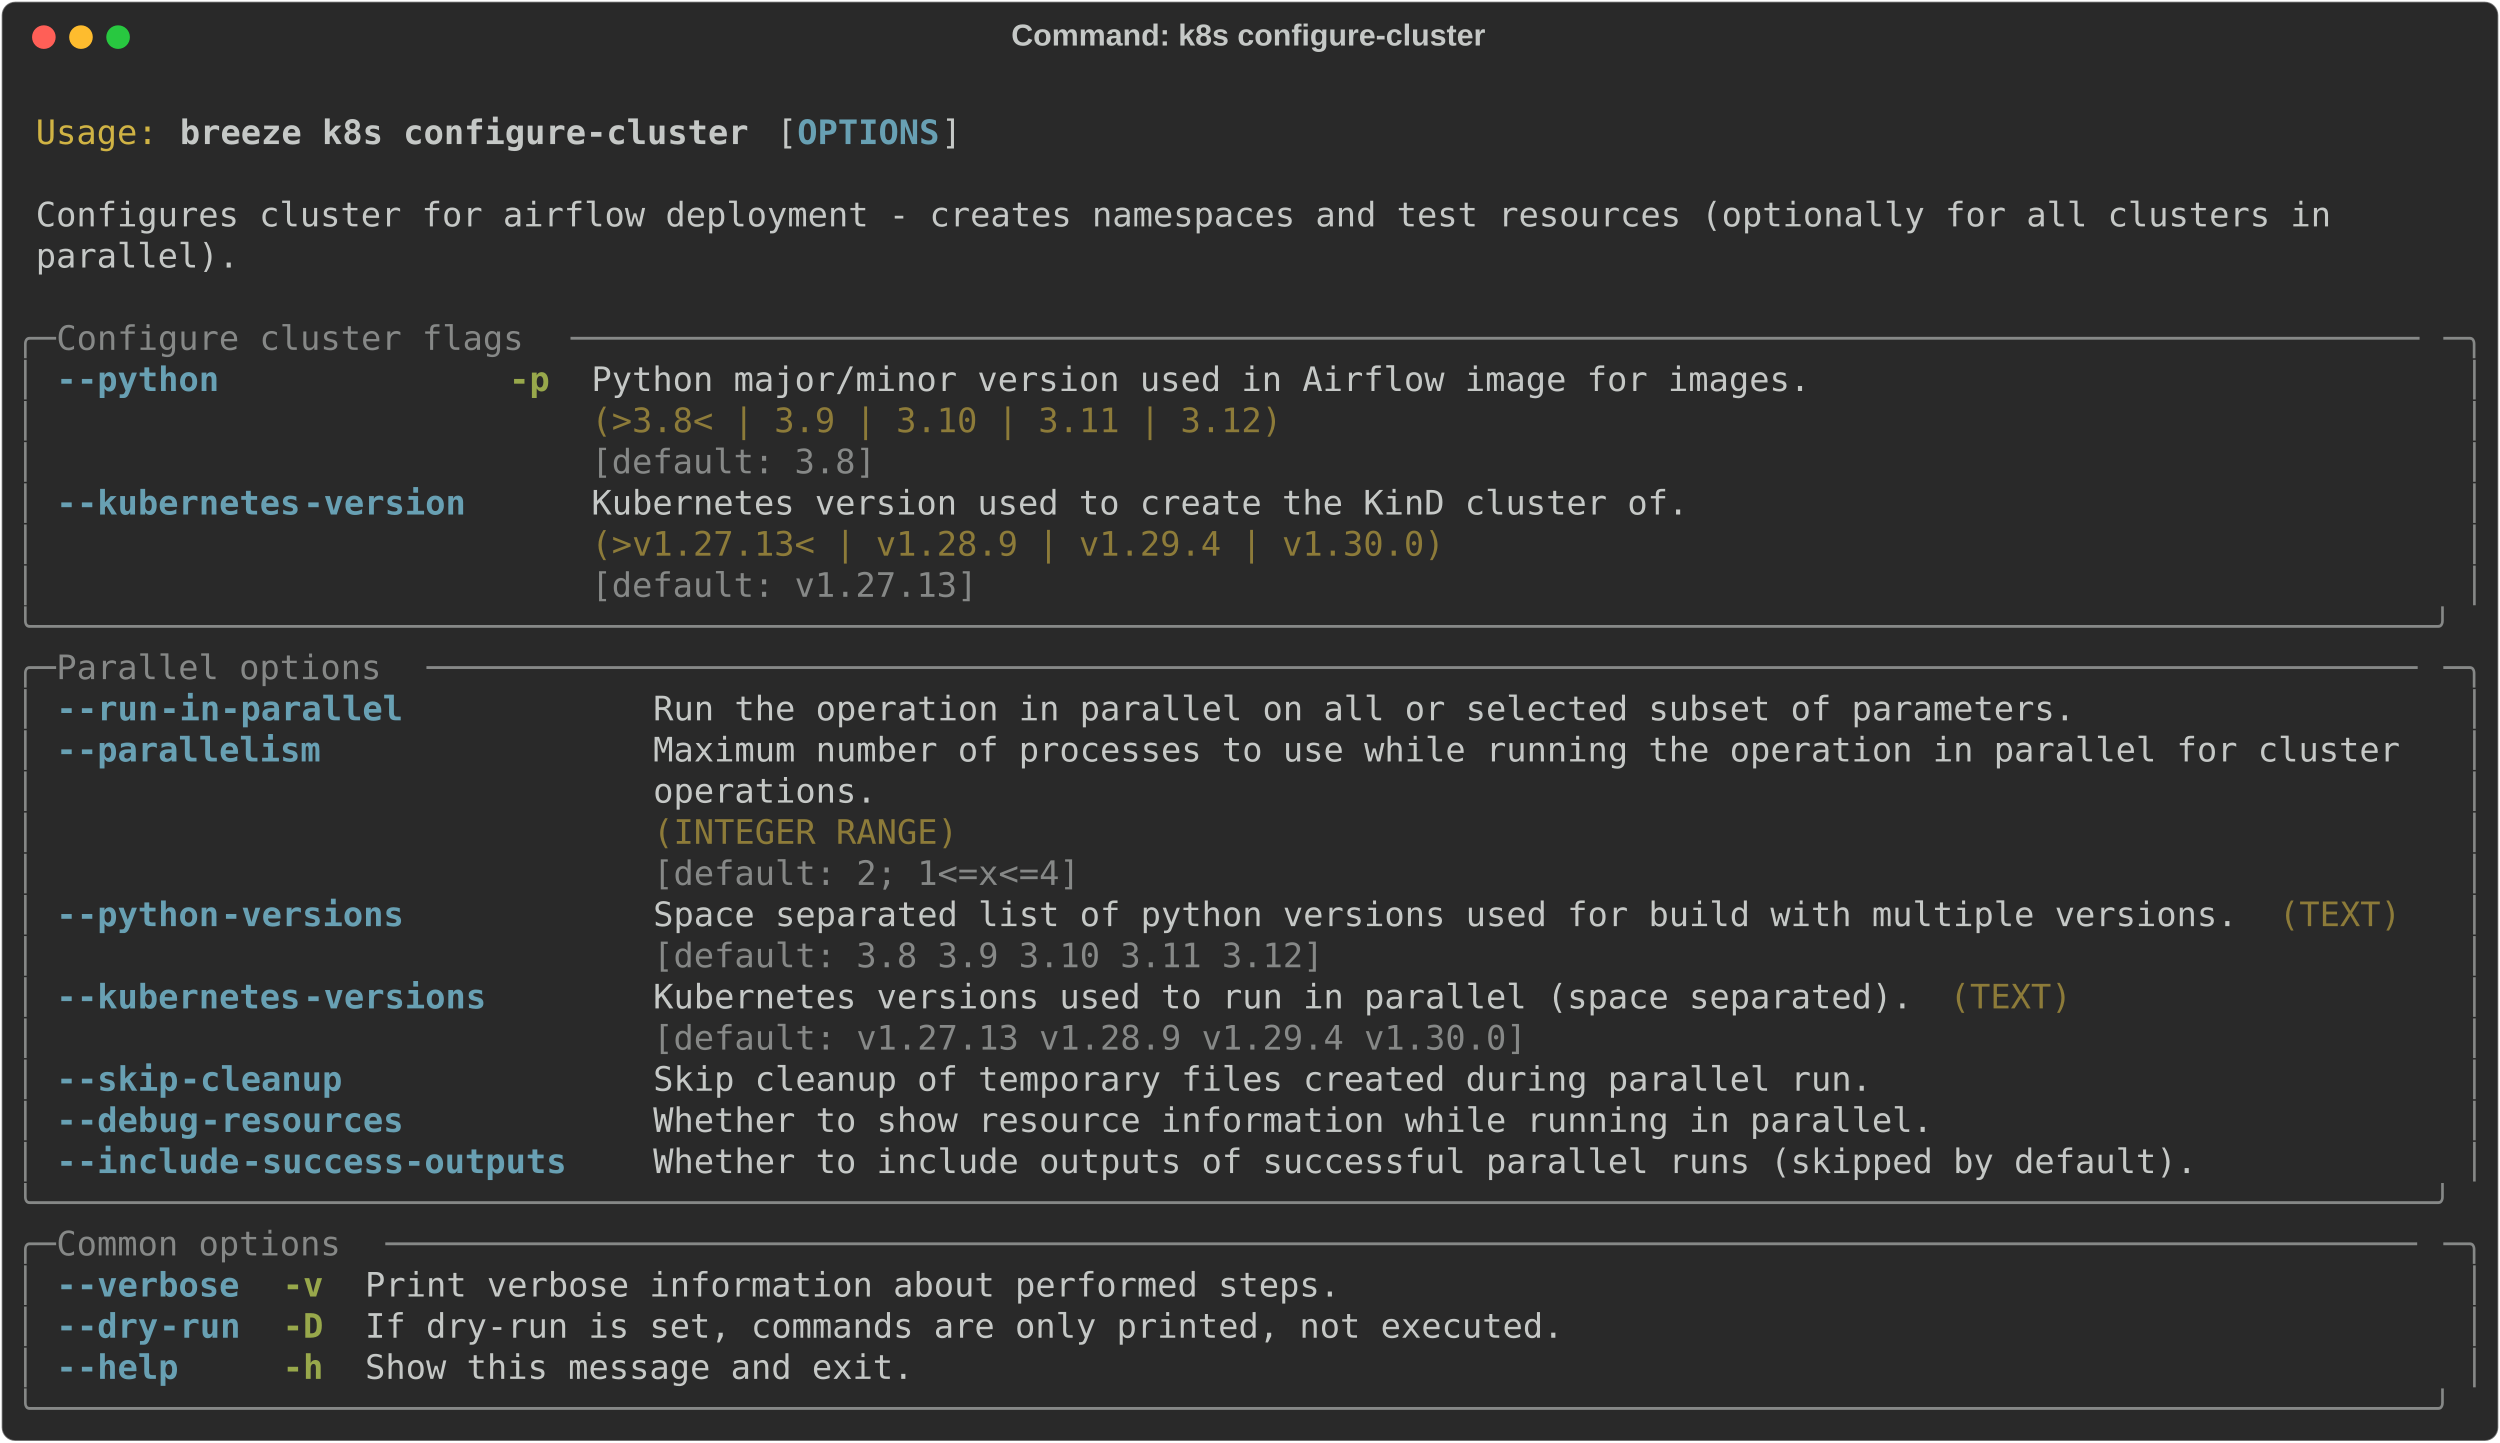
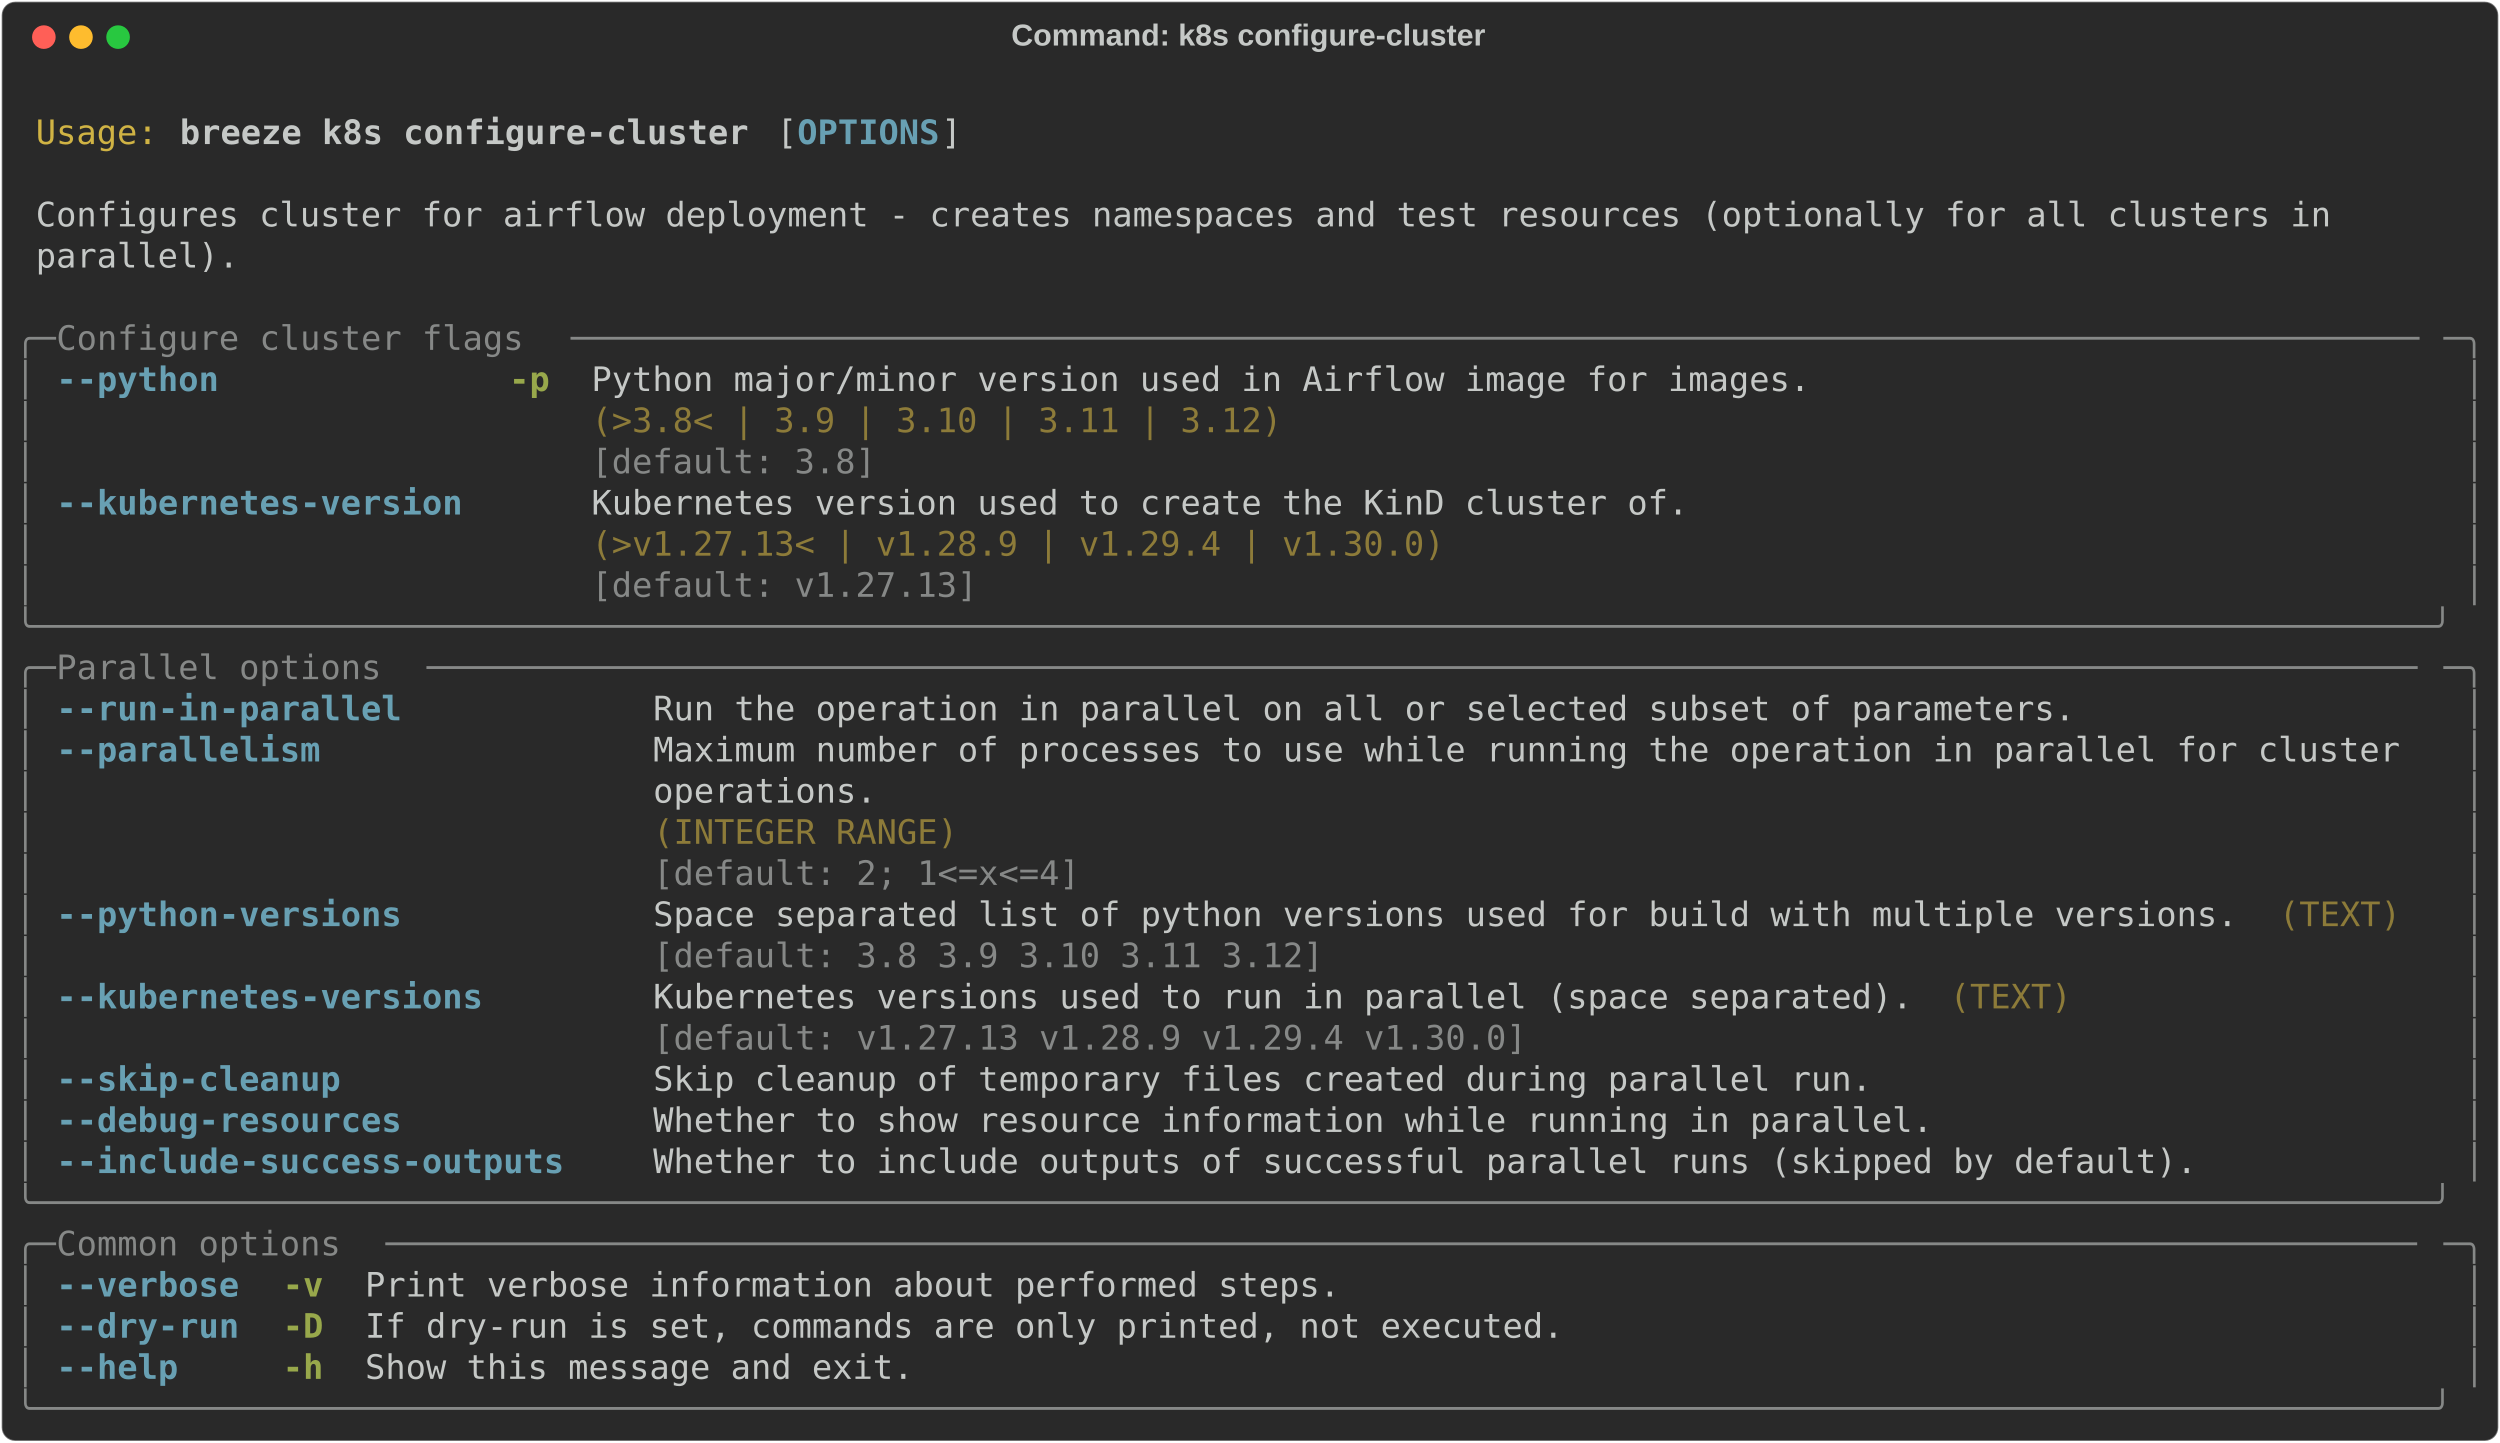
<svg xmlns="http://www.w3.org/2000/svg" class="rich-terminal" viewBox="0 0 1482 855.2">
  <style>

    @font-face {
        font-family: "Fira Code";
        src: local("FiraCode-Regular"),
                url("https://cdnjs.cloudflare.com/ajax/libs/firacode/6.2.0/woff2/FiraCode-Regular.woff2") format("woff2"),
                url("https://cdnjs.cloudflare.com/ajax/libs/firacode/6.2.0/woff/FiraCode-Regular.woff") format("woff");
        font-style: normal;
        font-weight: 400;
    }
    @font-face {
        font-family: "Fira Code";
        src: local("FiraCode-Bold"),
                url("https://cdnjs.cloudflare.com/ajax/libs/firacode/6.2.0/woff2/FiraCode-Bold.woff2") format("woff2"),
                url("https://cdnjs.cloudflare.com/ajax/libs/firacode/6.2.0/woff/FiraCode-Bold.woff") format("woff");
        font-style: bold;
        font-weight: 700;
    }

    .breeze-k8s-configure-cluster-matrix {
        font-family: Fira Code, monospace;
        font-size: 20px;
        line-height: 24.4px;
        font-variant-east-asian: full-width;
    }

    .breeze-k8s-configure-cluster-title {
        font-size: 18px;
        font-weight: bold;
        font-family: arial;
    }

    .breeze-k8s-configure-cluster-r1 { fill: #c5c8c6 }
.breeze-k8s-configure-cluster-r2 { fill: #d0b344 }
.breeze-k8s-configure-cluster-r3 { fill: #c5c8c6;font-weight: bold }
.breeze-k8s-configure-cluster-r4 { fill: #68a0b3;font-weight: bold }
.breeze-k8s-configure-cluster-r5 { fill: #868887 }
.breeze-k8s-configure-cluster-r6 { fill: #98a84b;font-weight: bold }
.breeze-k8s-configure-cluster-r7 { fill: #8d7b39 }
    </style>
  <defs>
    <clipPath id="breeze-k8s-configure-cluster-clip-terminal">
      <rect x="0" y="0" width="1463.0" height="804.2" />
    </clipPath>
    <clipPath id="breeze-k8s-configure-cluster-line-0">
      <rect x="0" y="1.5" width="1464" height="24.65" />
    </clipPath>
    <clipPath id="breeze-k8s-configure-cluster-line-1">
      <rect x="0" y="25.9" width="1464" height="24.65" />
    </clipPath>
    <clipPath id="breeze-k8s-configure-cluster-line-2">
      <rect x="0" y="50.3" width="1464" height="24.65" />
    </clipPath>
    <clipPath id="breeze-k8s-configure-cluster-line-3">
      <rect x="0" y="74.7" width="1464" height="24.65" />
    </clipPath>
    <clipPath id="breeze-k8s-configure-cluster-line-4">
      <rect x="0" y="99.1" width="1464" height="24.65" />
    </clipPath>
    <clipPath id="breeze-k8s-configure-cluster-line-5">
      <rect x="0" y="123.5" width="1464" height="24.65" />
    </clipPath>
    <clipPath id="breeze-k8s-configure-cluster-line-6">
      <rect x="0" y="147.9" width="1464" height="24.65" />
    </clipPath>
    <clipPath id="breeze-k8s-configure-cluster-line-7">
      <rect x="0" y="172.3" width="1464" height="24.65" />
    </clipPath>
    <clipPath id="breeze-k8s-configure-cluster-line-8">
      <rect x="0" y="196.7" width="1464" height="24.65" />
    </clipPath>
    <clipPath id="breeze-k8s-configure-cluster-line-9">
      <rect x="0" y="221.1" width="1464" height="24.65" />
    </clipPath>
    <clipPath id="breeze-k8s-configure-cluster-line-10">
      <rect x="0" y="245.5" width="1464" height="24.65" />
    </clipPath>
    <clipPath id="breeze-k8s-configure-cluster-line-11">
      <rect x="0" y="269.9" width="1464" height="24.65" />
    </clipPath>
    <clipPath id="breeze-k8s-configure-cluster-line-12">
      <rect x="0" y="294.3" width="1464" height="24.65" />
    </clipPath>
    <clipPath id="breeze-k8s-configure-cluster-line-13">
      <rect x="0" y="318.7" width="1464" height="24.65" />
    </clipPath>
    <clipPath id="breeze-k8s-configure-cluster-line-14">
      <rect x="0" y="343.1" width="1464" height="24.65" />
    </clipPath>
    <clipPath id="breeze-k8s-configure-cluster-line-15">
      <rect x="0" y="367.5" width="1464" height="24.65" />
    </clipPath>
    <clipPath id="breeze-k8s-configure-cluster-line-16">
      <rect x="0" y="391.9" width="1464" height="24.65" />
    </clipPath>
    <clipPath id="breeze-k8s-configure-cluster-line-17">
      <rect x="0" y="416.3" width="1464" height="24.65" />
    </clipPath>
    <clipPath id="breeze-k8s-configure-cluster-line-18">
      <rect x="0" y="440.7" width="1464" height="24.65" />
    </clipPath>
    <clipPath id="breeze-k8s-configure-cluster-line-19">
      <rect x="0" y="465.1" width="1464" height="24.65" />
    </clipPath>
    <clipPath id="breeze-k8s-configure-cluster-line-20">
      <rect x="0" y="489.5" width="1464" height="24.65" />
    </clipPath>
    <clipPath id="breeze-k8s-configure-cluster-line-21">
      <rect x="0" y="513.9" width="1464" height="24.65" />
    </clipPath>
    <clipPath id="breeze-k8s-configure-cluster-line-22">
      <rect x="0" y="538.3" width="1464" height="24.65" />
    </clipPath>
    <clipPath id="breeze-k8s-configure-cluster-line-23">
      <rect x="0" y="562.7" width="1464" height="24.65" />
    </clipPath>
    <clipPath id="breeze-k8s-configure-cluster-line-24">
      <rect x="0" y="587.1" width="1464" height="24.65" />
    </clipPath>
    <clipPath id="breeze-k8s-configure-cluster-line-25">
      <rect x="0" y="611.5" width="1464" height="24.65" />
    </clipPath>
    <clipPath id="breeze-k8s-configure-cluster-line-26">
      <rect x="0" y="635.9" width="1464" height="24.65" />
    </clipPath>
    <clipPath id="breeze-k8s-configure-cluster-line-27">
      <rect x="0" y="660.3" width="1464" height="24.65" />
    </clipPath>
    <clipPath id="breeze-k8s-configure-cluster-line-28">
      <rect x="0" y="684.7" width="1464" height="24.65" />
    </clipPath>
    <clipPath id="breeze-k8s-configure-cluster-line-29">
      <rect x="0" y="709.1" width="1464" height="24.65" />
    </clipPath>
    <clipPath id="breeze-k8s-configure-cluster-line-30">
      <rect x="0" y="733.5" width="1464" height="24.65" />
    </clipPath>
    <clipPath id="breeze-k8s-configure-cluster-line-31">
      <rect x="0" y="757.9" width="1464" height="24.65" />
    </clipPath>
  </defs>
  <rect fill="#292929" stroke="rgba(255,255,255,0.35)" stroke-width="1" x="1" y="1" width="1480" height="853.2" rx="8" />
  <text class="breeze-k8s-configure-cluster-title" fill="#c5c8c6" text-anchor="middle" x="740" y="27">Command: k8s configure-cluster</text>
  <g transform="translate(26,22)">
    <circle cx="0" cy="0" r="7" fill="#ff5f57" />
    <circle cx="22" cy="0" r="7" fill="#febc2e" />
    <circle cx="44" cy="0" r="7" fill="#28c840" />
  </g>
  <g transform="translate(9, 41)" clip-path="url(#breeze-k8s-configure-cluster-clip-terminal)">
    <g class="breeze-k8s-configure-cluster-matrix">
      <text class="breeze-k8s-configure-cluster-r1" x="1464" y="20" textLength="12.2" clip-path="url(#breeze-k8s-configure-cluster-line-0)">
</text>
      <text class="breeze-k8s-configure-cluster-r2" x="12.2" y="44.4" textLength="73.2" clip-path="url(#breeze-k8s-configure-cluster-line-1)">Usage:</text>
      <text class="breeze-k8s-configure-cluster-r3" x="97.6" y="44.4" textLength="341.6" clip-path="url(#breeze-k8s-configure-cluster-line-1)">breeze k8s configure-cluster</text>
      <text class="breeze-k8s-configure-cluster-r1" x="451.4" y="44.4" textLength="12.2" clip-path="url(#breeze-k8s-configure-cluster-line-1)">[</text>
      <text class="breeze-k8s-configure-cluster-r4" x="463.6" y="44.4" textLength="85.4" clip-path="url(#breeze-k8s-configure-cluster-line-1)">OPTIONS</text>
      <text class="breeze-k8s-configure-cluster-r1" x="549" y="44.4" textLength="12.2" clip-path="url(#breeze-k8s-configure-cluster-line-1)">]</text>
      <text class="breeze-k8s-configure-cluster-r1" x="1464" y="44.4" textLength="12.2" clip-path="url(#breeze-k8s-configure-cluster-line-1)">
</text>
      <text class="breeze-k8s-configure-cluster-r1" x="1464" y="68.8" textLength="12.2" clip-path="url(#breeze-k8s-configure-cluster-line-2)">
</text>
      <text class="breeze-k8s-configure-cluster-r1" x="12.2" y="93.2" textLength="1390.8" clip-path="url(#breeze-k8s-configure-cluster-line-3)">Configures cluster for airflow deployment - creates namespaces and test resources (optionally for all clusters in </text>
      <text class="breeze-k8s-configure-cluster-r1" x="1464" y="93.2" textLength="12.2" clip-path="url(#breeze-k8s-configure-cluster-line-3)">
</text>
      <text class="breeze-k8s-configure-cluster-r1" x="12.2" y="117.6" textLength="122" clip-path="url(#breeze-k8s-configure-cluster-line-4)">parallel).</text>
      <text class="breeze-k8s-configure-cluster-r1" x="1464" y="117.6" textLength="12.2" clip-path="url(#breeze-k8s-configure-cluster-line-4)">
</text>
      <text class="breeze-k8s-configure-cluster-r1" x="1464" y="142" textLength="12.2" clip-path="url(#breeze-k8s-configure-cluster-line-5)">
</text>
      <text class="breeze-k8s-configure-cluster-r5" x="0" y="166.4" textLength="24.4" clip-path="url(#breeze-k8s-configure-cluster-line-6)">╭─</text>
      <text class="breeze-k8s-configure-cluster-r5" x="24.4" y="166.4" textLength="305" clip-path="url(#breeze-k8s-configure-cluster-line-6)"> Configure cluster flags </text>
      <text class="breeze-k8s-configure-cluster-r5" x="329.4" y="166.4" textLength="1110.2" clip-path="url(#breeze-k8s-configure-cluster-line-6)">───────────────────────────────────────────────────────────────────────────────────────────</text>
      <text class="breeze-k8s-configure-cluster-r5" x="1439.6" y="166.4" textLength="24.4" clip-path="url(#breeze-k8s-configure-cluster-line-6)">─╮</text>
      <text class="breeze-k8s-configure-cluster-r1" x="1464" y="166.4" textLength="12.2" clip-path="url(#breeze-k8s-configure-cluster-line-6)">
</text>
      <text class="breeze-k8s-configure-cluster-r5" x="0" y="190.8" textLength="12.2" clip-path="url(#breeze-k8s-configure-cluster-line-7)">│</text>
-       <text class="breeze-k8s-configure-cluster-r4" x="24.4" y="190.8" textLength="12.2" clip-path="url(#breeze-k8s-configure-cluster-line-7)">-</text>
-       <text class="breeze-k8s-configure-cluster-r4" x="36.6" y="190.8" textLength="85.4" clip-path="url(#breeze-k8s-configure-cluster-line-7)">-python</text>
+       <text class="breeze-k8s-configure-cluster-r4" x="24.4" y="190.8" textLength="97.6" clip-path="url(#breeze-k8s-configure-cluster-line-7)">--python</text>
      <text class="breeze-k8s-configure-cluster-r6" x="292.8" y="190.8" textLength="24.4" clip-path="url(#breeze-k8s-configure-cluster-line-7)">-p</text>
      <text class="breeze-k8s-configure-cluster-r1" x="341.6" y="190.8" textLength="732" clip-path="url(#breeze-k8s-configure-cluster-line-7)">Python major/minor version used in Airflow image for images.</text>
      <text class="breeze-k8s-configure-cluster-r5" x="1451.8" y="190.8" textLength="12.2" clip-path="url(#breeze-k8s-configure-cluster-line-7)">│</text>
      <text class="breeze-k8s-configure-cluster-r1" x="1464" y="190.8" textLength="12.2" clip-path="url(#breeze-k8s-configure-cluster-line-7)">
</text>
      <text class="breeze-k8s-configure-cluster-r5" x="0" y="215.2" textLength="12.2" clip-path="url(#breeze-k8s-configure-cluster-line-8)">│</text>
      <text class="breeze-k8s-configure-cluster-r7" x="341.6" y="215.2" textLength="732" clip-path="url(#breeze-k8s-configure-cluster-line-8)">(&gt;3.8&lt; | 3.9 | 3.10 | 3.11 | 3.12)                          </text>
      <text class="breeze-k8s-configure-cluster-r5" x="1451.8" y="215.2" textLength="12.2" clip-path="url(#breeze-k8s-configure-cluster-line-8)">│</text>
      <text class="breeze-k8s-configure-cluster-r1" x="1464" y="215.2" textLength="12.2" clip-path="url(#breeze-k8s-configure-cluster-line-8)">
</text>
      <text class="breeze-k8s-configure-cluster-r5" x="0" y="239.6" textLength="12.2" clip-path="url(#breeze-k8s-configure-cluster-line-9)">│</text>
      <text class="breeze-k8s-configure-cluster-r5" x="341.6" y="239.6" textLength="732" clip-path="url(#breeze-k8s-configure-cluster-line-9)">[default: 3.8]                                              </text>
      <text class="breeze-k8s-configure-cluster-r5" x="1451.8" y="239.6" textLength="12.2" clip-path="url(#breeze-k8s-configure-cluster-line-9)">│</text>
      <text class="breeze-k8s-configure-cluster-r1" x="1464" y="239.6" textLength="12.2" clip-path="url(#breeze-k8s-configure-cluster-line-9)">
</text>
      <text class="breeze-k8s-configure-cluster-r5" x="0" y="264" textLength="12.2" clip-path="url(#breeze-k8s-configure-cluster-line-10)">│</text>
-       <text class="breeze-k8s-configure-cluster-r4" x="24.4" y="264" textLength="12.2" clip-path="url(#breeze-k8s-configure-cluster-line-10)">-</text>
-       <text class="breeze-k8s-configure-cluster-r4" x="36.6" y="264" textLength="134.2" clip-path="url(#breeze-k8s-configure-cluster-line-10)">-kubernetes</text>
-       <text class="breeze-k8s-configure-cluster-r4" x="170.8" y="264" textLength="97.6" clip-path="url(#breeze-k8s-configure-cluster-line-10)">-version</text>
+       <text class="breeze-k8s-configure-cluster-r4" x="24.4" y="264" textLength="244" clip-path="url(#breeze-k8s-configure-cluster-line-10)">--kubernetes-version</text>
      <text class="breeze-k8s-configure-cluster-r1" x="341.6" y="264" textLength="658.8" clip-path="url(#breeze-k8s-configure-cluster-line-10)">Kubernetes version used to create the KinD cluster of.</text>
      <text class="breeze-k8s-configure-cluster-r5" x="1451.8" y="264" textLength="12.2" clip-path="url(#breeze-k8s-configure-cluster-line-10)">│</text>
      <text class="breeze-k8s-configure-cluster-r1" x="1464" y="264" textLength="12.2" clip-path="url(#breeze-k8s-configure-cluster-line-10)">
</text>
      <text class="breeze-k8s-configure-cluster-r5" x="0" y="288.4" textLength="12.2" clip-path="url(#breeze-k8s-configure-cluster-line-11)">│</text>
      <text class="breeze-k8s-configure-cluster-r7" x="341.6" y="288.4" textLength="658.8" clip-path="url(#breeze-k8s-configure-cluster-line-11)">(&gt;v1.27.13&lt; | v1.28.9 | v1.29.4 | v1.30.0)            </text>
      <text class="breeze-k8s-configure-cluster-r5" x="1451.8" y="288.4" textLength="12.2" clip-path="url(#breeze-k8s-configure-cluster-line-11)">│</text>
      <text class="breeze-k8s-configure-cluster-r1" x="1464" y="288.4" textLength="12.2" clip-path="url(#breeze-k8s-configure-cluster-line-11)">
</text>
      <text class="breeze-k8s-configure-cluster-r5" x="0" y="312.8" textLength="12.2" clip-path="url(#breeze-k8s-configure-cluster-line-12)">│</text>
      <text class="breeze-k8s-configure-cluster-r5" x="341.6" y="312.8" textLength="658.8" clip-path="url(#breeze-k8s-configure-cluster-line-12)">[default: v1.27.13]                                   </text>
      <text class="breeze-k8s-configure-cluster-r5" x="1451.8" y="312.8" textLength="12.2" clip-path="url(#breeze-k8s-configure-cluster-line-12)">│</text>
      <text class="breeze-k8s-configure-cluster-r1" x="1464" y="312.8" textLength="12.2" clip-path="url(#breeze-k8s-configure-cluster-line-12)">
</text>
      <text class="breeze-k8s-configure-cluster-r5" x="0" y="337.2" textLength="1464" clip-path="url(#breeze-k8s-configure-cluster-line-13)">╰──────────────────────────────────────────────────────────────────────────────────────────────────────────────────────╯</text>
      <text class="breeze-k8s-configure-cluster-r1" x="1464" y="337.2" textLength="12.2" clip-path="url(#breeze-k8s-configure-cluster-line-13)">
</text>
      <text class="breeze-k8s-configure-cluster-r5" x="0" y="361.6" textLength="24.4" clip-path="url(#breeze-k8s-configure-cluster-line-14)">╭─</text>
      <text class="breeze-k8s-configure-cluster-r5" x="24.4" y="361.6" textLength="219.6" clip-path="url(#breeze-k8s-configure-cluster-line-14)"> Parallel options </text>
      <text class="breeze-k8s-configure-cluster-r5" x="244" y="361.6" textLength="1195.6" clip-path="url(#breeze-k8s-configure-cluster-line-14)">──────────────────────────────────────────────────────────────────────────────────────────────────</text>
      <text class="breeze-k8s-configure-cluster-r5" x="1439.6" y="361.6" textLength="24.4" clip-path="url(#breeze-k8s-configure-cluster-line-14)">─╮</text>
      <text class="breeze-k8s-configure-cluster-r1" x="1464" y="361.6" textLength="12.2" clip-path="url(#breeze-k8s-configure-cluster-line-14)">
</text>
      <text class="breeze-k8s-configure-cluster-r5" x="0" y="386" textLength="12.2" clip-path="url(#breeze-k8s-configure-cluster-line-15)">│</text>
-       <text class="breeze-k8s-configure-cluster-r4" x="24.4" y="386" textLength="12.2" clip-path="url(#breeze-k8s-configure-cluster-line-15)">-</text>
-       <text class="breeze-k8s-configure-cluster-r4" x="36.6" y="386" textLength="48.8" clip-path="url(#breeze-k8s-configure-cluster-line-15)">-run</text>
-       <text class="breeze-k8s-configure-cluster-r4" x="85.4" y="386" textLength="146.4" clip-path="url(#breeze-k8s-configure-cluster-line-15)">-in-parallel</text>
+       <text class="breeze-k8s-configure-cluster-r4" x="24.4" y="386" textLength="207.4" clip-path="url(#breeze-k8s-configure-cluster-line-15)">--run-in-parallel</text>
      <text class="breeze-k8s-configure-cluster-r1" x="378.2" y="386" textLength="854" clip-path="url(#breeze-k8s-configure-cluster-line-15)">Run the operation in parallel on all or selected subset of parameters.</text>
      <text class="breeze-k8s-configure-cluster-r5" x="1451.8" y="386" textLength="12.2" clip-path="url(#breeze-k8s-configure-cluster-line-15)">│</text>
      <text class="breeze-k8s-configure-cluster-r1" x="1464" y="386" textLength="12.2" clip-path="url(#breeze-k8s-configure-cluster-line-15)">
</text>
      <text class="breeze-k8s-configure-cluster-r5" x="0" y="410.4" textLength="12.2" clip-path="url(#breeze-k8s-configure-cluster-line-16)">│</text>
-       <text class="breeze-k8s-configure-cluster-r4" x="24.4" y="410.4" textLength="12.2" clip-path="url(#breeze-k8s-configure-cluster-line-16)">-</text>
-       <text class="breeze-k8s-configure-cluster-r4" x="36.6" y="410.4" textLength="146.4" clip-path="url(#breeze-k8s-configure-cluster-line-16)">-parallelism</text>
+       <text class="breeze-k8s-configure-cluster-r4" x="24.4" y="410.4" textLength="158.6" clip-path="url(#breeze-k8s-configure-cluster-line-16)">--parallelism</text>
      <text class="breeze-k8s-configure-cluster-r1" x="378.2" y="410.4" textLength="1061.4" clip-path="url(#breeze-k8s-configure-cluster-line-16)">Maximum number of processes to use while running the operation in parallel for cluster </text>
      <text class="breeze-k8s-configure-cluster-r5" x="1451.8" y="410.4" textLength="12.2" clip-path="url(#breeze-k8s-configure-cluster-line-16)">│</text>
      <text class="breeze-k8s-configure-cluster-r1" x="1464" y="410.4" textLength="12.2" clip-path="url(#breeze-k8s-configure-cluster-line-16)">
</text>
      <text class="breeze-k8s-configure-cluster-r5" x="0" y="434.8" textLength="12.2" clip-path="url(#breeze-k8s-configure-cluster-line-17)">│</text>
      <text class="breeze-k8s-configure-cluster-r1" x="378.2" y="434.8" textLength="1061.4" clip-path="url(#breeze-k8s-configure-cluster-line-17)">operations.                                                                            </text>
      <text class="breeze-k8s-configure-cluster-r5" x="1451.8" y="434.8" textLength="12.2" clip-path="url(#breeze-k8s-configure-cluster-line-17)">│</text>
      <text class="breeze-k8s-configure-cluster-r1" x="1464" y="434.8" textLength="12.2" clip-path="url(#breeze-k8s-configure-cluster-line-17)">
</text>
      <text class="breeze-k8s-configure-cluster-r5" x="0" y="459.2" textLength="12.2" clip-path="url(#breeze-k8s-configure-cluster-line-18)">│</text>
      <text class="breeze-k8s-configure-cluster-r7" x="378.2" y="459.2" textLength="1061.4" clip-path="url(#breeze-k8s-configure-cluster-line-18)">(INTEGER RANGE)                                                                        </text>
      <text class="breeze-k8s-configure-cluster-r5" x="1451.8" y="459.2" textLength="12.2" clip-path="url(#breeze-k8s-configure-cluster-line-18)">│</text>
      <text class="breeze-k8s-configure-cluster-r1" x="1464" y="459.2" textLength="12.2" clip-path="url(#breeze-k8s-configure-cluster-line-18)">
</text>
      <text class="breeze-k8s-configure-cluster-r5" x="0" y="483.6" textLength="12.2" clip-path="url(#breeze-k8s-configure-cluster-line-19)">│</text>
      <text class="breeze-k8s-configure-cluster-r5" x="378.2" y="483.6" textLength="1061.4" clip-path="url(#breeze-k8s-configure-cluster-line-19)">[default: 2; 1&lt;=x&lt;=4]                                                                  </text>
      <text class="breeze-k8s-configure-cluster-r5" x="1451.8" y="483.6" textLength="12.2" clip-path="url(#breeze-k8s-configure-cluster-line-19)">│</text>
      <text class="breeze-k8s-configure-cluster-r1" x="1464" y="483.6" textLength="12.2" clip-path="url(#breeze-k8s-configure-cluster-line-19)">
</text>
      <text class="breeze-k8s-configure-cluster-r5" x="0" y="508" textLength="12.2" clip-path="url(#breeze-k8s-configure-cluster-line-20)">│</text>
-       <text class="breeze-k8s-configure-cluster-r4" x="24.4" y="508" textLength="12.2" clip-path="url(#breeze-k8s-configure-cluster-line-20)">-</text>
-       <text class="breeze-k8s-configure-cluster-r4" x="36.6" y="508" textLength="85.4" clip-path="url(#breeze-k8s-configure-cluster-line-20)">-python</text>
-       <text class="breeze-k8s-configure-cluster-r4" x="122" y="508" textLength="109.8" clip-path="url(#breeze-k8s-configure-cluster-line-20)">-versions</text>
+       <text class="breeze-k8s-configure-cluster-r4" x="24.4" y="508" textLength="207.4" clip-path="url(#breeze-k8s-configure-cluster-line-20)">--python-versions</text>
      <text class="breeze-k8s-configure-cluster-r1" x="378.2" y="508" textLength="951.6" clip-path="url(#breeze-k8s-configure-cluster-line-20)">Space separated list of python versions used for build with multiple versions.</text>
      <text class="breeze-k8s-configure-cluster-r7" x="1342" y="508" textLength="73.2" clip-path="url(#breeze-k8s-configure-cluster-line-20)">(TEXT)</text>
      <text class="breeze-k8s-configure-cluster-r5" x="1451.8" y="508" textLength="12.2" clip-path="url(#breeze-k8s-configure-cluster-line-20)">│</text>
      <text class="breeze-k8s-configure-cluster-r1" x="1464" y="508" textLength="12.2" clip-path="url(#breeze-k8s-configure-cluster-line-20)">
</text>
      <text class="breeze-k8s-configure-cluster-r5" x="0" y="532.4" textLength="12.2" clip-path="url(#breeze-k8s-configure-cluster-line-21)">│</text>
      <text class="breeze-k8s-configure-cluster-r5" x="378.2" y="532.4" textLength="951.6" clip-path="url(#breeze-k8s-configure-cluster-line-21)">[default: 3.8 3.9 3.10 3.11 3.12]                                             </text>
      <text class="breeze-k8s-configure-cluster-r5" x="1451.8" y="532.4" textLength="12.2" clip-path="url(#breeze-k8s-configure-cluster-line-21)">│</text>
      <text class="breeze-k8s-configure-cluster-r1" x="1464" y="532.4" textLength="12.2" clip-path="url(#breeze-k8s-configure-cluster-line-21)">
</text>
      <text class="breeze-k8s-configure-cluster-r5" x="0" y="556.8" textLength="12.2" clip-path="url(#breeze-k8s-configure-cluster-line-22)">│</text>
-       <text class="breeze-k8s-configure-cluster-r4" x="24.4" y="556.8" textLength="12.2" clip-path="url(#breeze-k8s-configure-cluster-line-22)">-</text>
-       <text class="breeze-k8s-configure-cluster-r4" x="36.6" y="556.8" textLength="134.2" clip-path="url(#breeze-k8s-configure-cluster-line-22)">-kubernetes</text>
-       <text class="breeze-k8s-configure-cluster-r4" x="170.8" y="556.8" textLength="109.8" clip-path="url(#breeze-k8s-configure-cluster-line-22)">-versions</text>
+       <text class="breeze-k8s-configure-cluster-r4" x="24.4" y="556.8" textLength="256.2" clip-path="url(#breeze-k8s-configure-cluster-line-22)">--kubernetes-versions</text>
      <text class="breeze-k8s-configure-cluster-r1" x="378.2" y="556.8" textLength="756.4" clip-path="url(#breeze-k8s-configure-cluster-line-22)">Kubernetes versions used to run in parallel (space separated).</text>
      <text class="breeze-k8s-configure-cluster-r7" x="1146.8" y="556.8" textLength="73.2" clip-path="url(#breeze-k8s-configure-cluster-line-22)">(TEXT)</text>
      <text class="breeze-k8s-configure-cluster-r5" x="1451.8" y="556.8" textLength="12.2" clip-path="url(#breeze-k8s-configure-cluster-line-22)">│</text>
      <text class="breeze-k8s-configure-cluster-r1" x="1464" y="556.8" textLength="12.2" clip-path="url(#breeze-k8s-configure-cluster-line-22)">
</text>
      <text class="breeze-k8s-configure-cluster-r5" x="0" y="581.2" textLength="12.2" clip-path="url(#breeze-k8s-configure-cluster-line-23)">│</text>
      <text class="breeze-k8s-configure-cluster-r5" x="378.2" y="581.2" textLength="756.4" clip-path="url(#breeze-k8s-configure-cluster-line-23)">[default: v1.27.13 v1.28.9 v1.29.4 v1.30.0]                   </text>
      <text class="breeze-k8s-configure-cluster-r5" x="1451.8" y="581.2" textLength="12.2" clip-path="url(#breeze-k8s-configure-cluster-line-23)">│</text>
      <text class="breeze-k8s-configure-cluster-r1" x="1464" y="581.2" textLength="12.2" clip-path="url(#breeze-k8s-configure-cluster-line-23)">
</text>
      <text class="breeze-k8s-configure-cluster-r5" x="0" y="605.6" textLength="12.2" clip-path="url(#breeze-k8s-configure-cluster-line-24)">│</text>
-       <text class="breeze-k8s-configure-cluster-r4" x="24.4" y="605.6" textLength="12.2" clip-path="url(#breeze-k8s-configure-cluster-line-24)">-</text>
-       <text class="breeze-k8s-configure-cluster-r4" x="36.6" y="605.6" textLength="61" clip-path="url(#breeze-k8s-configure-cluster-line-24)">-skip</text>
-       <text class="breeze-k8s-configure-cluster-r4" x="97.6" y="605.6" textLength="97.6" clip-path="url(#breeze-k8s-configure-cluster-line-24)">-cleanup</text>
+       <text class="breeze-k8s-configure-cluster-r4" x="24.4" y="605.6" textLength="170.8" clip-path="url(#breeze-k8s-configure-cluster-line-24)">--skip-cleanup</text>
      <text class="breeze-k8s-configure-cluster-r1" x="378.2" y="605.6" textLength="732" clip-path="url(#breeze-k8s-configure-cluster-line-24)">Skip cleanup of temporary files created during parallel run.</text>
      <text class="breeze-k8s-configure-cluster-r5" x="1451.8" y="605.6" textLength="12.2" clip-path="url(#breeze-k8s-configure-cluster-line-24)">│</text>
      <text class="breeze-k8s-configure-cluster-r1" x="1464" y="605.6" textLength="12.2" clip-path="url(#breeze-k8s-configure-cluster-line-24)">
</text>
      <text class="breeze-k8s-configure-cluster-r5" x="0" y="630" textLength="12.2" clip-path="url(#breeze-k8s-configure-cluster-line-25)">│</text>
-       <text class="breeze-k8s-configure-cluster-r4" x="24.4" y="630" textLength="12.2" clip-path="url(#breeze-k8s-configure-cluster-line-25)">-</text>
-       <text class="breeze-k8s-configure-cluster-r4" x="36.6" y="630" textLength="73.2" clip-path="url(#breeze-k8s-configure-cluster-line-25)">-debug</text>
-       <text class="breeze-k8s-configure-cluster-r4" x="109.8" y="630" textLength="122" clip-path="url(#breeze-k8s-configure-cluster-line-25)">-resources</text>
+       <text class="breeze-k8s-configure-cluster-r4" x="24.4" y="630" textLength="207.4" clip-path="url(#breeze-k8s-configure-cluster-line-25)">--debug-resources</text>
      <text class="breeze-k8s-configure-cluster-r1" x="378.2" y="630" textLength="768.6" clip-path="url(#breeze-k8s-configure-cluster-line-25)">Whether to show resource information while running in parallel.</text>
      <text class="breeze-k8s-configure-cluster-r5" x="1451.8" y="630" textLength="12.2" clip-path="url(#breeze-k8s-configure-cluster-line-25)">│</text>
      <text class="breeze-k8s-configure-cluster-r1" x="1464" y="630" textLength="12.2" clip-path="url(#breeze-k8s-configure-cluster-line-25)">
</text>
      <text class="breeze-k8s-configure-cluster-r5" x="0" y="654.4" textLength="12.2" clip-path="url(#breeze-k8s-configure-cluster-line-26)">│</text>
-       <text class="breeze-k8s-configure-cluster-r4" x="24.4" y="654.4" textLength="12.2" clip-path="url(#breeze-k8s-configure-cluster-line-26)">-</text>
-       <text class="breeze-k8s-configure-cluster-r4" x="36.6" y="654.4" textLength="97.6" clip-path="url(#breeze-k8s-configure-cluster-line-26)">-include</text>
-       <text class="breeze-k8s-configure-cluster-r4" x="134.2" y="654.4" textLength="195.2" clip-path="url(#breeze-k8s-configure-cluster-line-26)">-success-outputs</text>
+       <text class="breeze-k8s-configure-cluster-r4" x="24.4" y="654.4" textLength="305" clip-path="url(#breeze-k8s-configure-cluster-line-26)">--include-success-outputs</text>
      <text class="breeze-k8s-configure-cluster-r1" x="378.2" y="654.4" textLength="927.2" clip-path="url(#breeze-k8s-configure-cluster-line-26)">Whether to include outputs of successful parallel runs (skipped by default).</text>
      <text class="breeze-k8s-configure-cluster-r5" x="1451.8" y="654.4" textLength="12.2" clip-path="url(#breeze-k8s-configure-cluster-line-26)">│</text>
      <text class="breeze-k8s-configure-cluster-r1" x="1464" y="654.4" textLength="12.2" clip-path="url(#breeze-k8s-configure-cluster-line-26)">
</text>
      <text class="breeze-k8s-configure-cluster-r5" x="0" y="678.8" textLength="1464" clip-path="url(#breeze-k8s-configure-cluster-line-27)">╰──────────────────────────────────────────────────────────────────────────────────────────────────────────────────────╯</text>
      <text class="breeze-k8s-configure-cluster-r1" x="1464" y="678.8" textLength="12.2" clip-path="url(#breeze-k8s-configure-cluster-line-27)">
</text>
      <text class="breeze-k8s-configure-cluster-r5" x="0" y="703.2" textLength="24.4" clip-path="url(#breeze-k8s-configure-cluster-line-28)">╭─</text>
      <text class="breeze-k8s-configure-cluster-r5" x="24.4" y="703.2" textLength="195.2" clip-path="url(#breeze-k8s-configure-cluster-line-28)"> Common options </text>
      <text class="breeze-k8s-configure-cluster-r5" x="219.6" y="703.2" textLength="1220" clip-path="url(#breeze-k8s-configure-cluster-line-28)">────────────────────────────────────────────────────────────────────────────────────────────────────</text>
      <text class="breeze-k8s-configure-cluster-r5" x="1439.6" y="703.2" textLength="24.4" clip-path="url(#breeze-k8s-configure-cluster-line-28)">─╮</text>
      <text class="breeze-k8s-configure-cluster-r1" x="1464" y="703.2" textLength="12.2" clip-path="url(#breeze-k8s-configure-cluster-line-28)">
</text>
      <text class="breeze-k8s-configure-cluster-r5" x="0" y="727.6" textLength="12.2" clip-path="url(#breeze-k8s-configure-cluster-line-29)">│</text>
-       <text class="breeze-k8s-configure-cluster-r4" x="24.4" y="727.6" textLength="12.2" clip-path="url(#breeze-k8s-configure-cluster-line-29)">-</text>
-       <text class="breeze-k8s-configure-cluster-r4" x="36.6" y="727.6" textLength="97.6" clip-path="url(#breeze-k8s-configure-cluster-line-29)">-verbose</text>
+       <text class="breeze-k8s-configure-cluster-r4" x="24.4" y="727.6" textLength="109.8" clip-path="url(#breeze-k8s-configure-cluster-line-29)">--verbose</text>
      <text class="breeze-k8s-configure-cluster-r6" x="158.6" y="727.6" textLength="24.4" clip-path="url(#breeze-k8s-configure-cluster-line-29)">-v</text>
      <text class="breeze-k8s-configure-cluster-r1" x="207.4" y="727.6" textLength="585.6" clip-path="url(#breeze-k8s-configure-cluster-line-29)">Print verbose information about performed steps.</text>
      <text class="breeze-k8s-configure-cluster-r5" x="1451.8" y="727.6" textLength="12.2" clip-path="url(#breeze-k8s-configure-cluster-line-29)">│</text>
      <text class="breeze-k8s-configure-cluster-r1" x="1464" y="727.6" textLength="12.2" clip-path="url(#breeze-k8s-configure-cluster-line-29)">
</text>
      <text class="breeze-k8s-configure-cluster-r5" x="0" y="752" textLength="12.2" clip-path="url(#breeze-k8s-configure-cluster-line-30)">│</text>
-       <text class="breeze-k8s-configure-cluster-r4" x="24.4" y="752" textLength="12.2" clip-path="url(#breeze-k8s-configure-cluster-line-30)">-</text>
-       <text class="breeze-k8s-configure-cluster-r4" x="36.6" y="752" textLength="48.8" clip-path="url(#breeze-k8s-configure-cluster-line-30)">-dry</text>
-       <text class="breeze-k8s-configure-cluster-r4" x="85.4" y="752" textLength="48.8" clip-path="url(#breeze-k8s-configure-cluster-line-30)">-run</text>
+       <text class="breeze-k8s-configure-cluster-r4" x="24.4" y="752" textLength="109.8" clip-path="url(#breeze-k8s-configure-cluster-line-30)">--dry-run</text>
      <text class="breeze-k8s-configure-cluster-r6" x="158.6" y="752" textLength="24.4" clip-path="url(#breeze-k8s-configure-cluster-line-30)">-D</text>
      <text class="breeze-k8s-configure-cluster-r1" x="207.4" y="752" textLength="719.8" clip-path="url(#breeze-k8s-configure-cluster-line-30)">If dry-run is set, commands are only printed, not executed.</text>
      <text class="breeze-k8s-configure-cluster-r5" x="1451.8" y="752" textLength="12.2" clip-path="url(#breeze-k8s-configure-cluster-line-30)">│</text>
      <text class="breeze-k8s-configure-cluster-r1" x="1464" y="752" textLength="12.2" clip-path="url(#breeze-k8s-configure-cluster-line-30)">
</text>
      <text class="breeze-k8s-configure-cluster-r5" x="0" y="776.4" textLength="12.2" clip-path="url(#breeze-k8s-configure-cluster-line-31)">│</text>
-       <text class="breeze-k8s-configure-cluster-r4" x="24.4" y="776.4" textLength="12.2" clip-path="url(#breeze-k8s-configure-cluster-line-31)">-</text>
-       <text class="breeze-k8s-configure-cluster-r4" x="36.6" y="776.4" textLength="61" clip-path="url(#breeze-k8s-configure-cluster-line-31)">-help</text>
+       <text class="breeze-k8s-configure-cluster-r4" x="24.4" y="776.4" textLength="73.2" clip-path="url(#breeze-k8s-configure-cluster-line-31)">--help</text>
      <text class="breeze-k8s-configure-cluster-r6" x="158.6" y="776.4" textLength="24.4" clip-path="url(#breeze-k8s-configure-cluster-line-31)">-h</text>
      <text class="breeze-k8s-configure-cluster-r1" x="207.4" y="776.4" textLength="329.4" clip-path="url(#breeze-k8s-configure-cluster-line-31)">Show this message and exit.</text>
      <text class="breeze-k8s-configure-cluster-r5" x="1451.8" y="776.4" textLength="12.2" clip-path="url(#breeze-k8s-configure-cluster-line-31)">│</text>
      <text class="breeze-k8s-configure-cluster-r1" x="1464" y="776.4" textLength="12.2" clip-path="url(#breeze-k8s-configure-cluster-line-31)">
</text>
      <text class="breeze-k8s-configure-cluster-r5" x="0" y="800.8" textLength="1464" clip-path="url(#breeze-k8s-configure-cluster-line-32)">╰──────────────────────────────────────────────────────────────────────────────────────────────────────────────────────╯</text>
      <text class="breeze-k8s-configure-cluster-r1" x="1464" y="800.8" textLength="12.2" clip-path="url(#breeze-k8s-configure-cluster-line-32)">
</text>
    </g>
  </g>
</svg>
